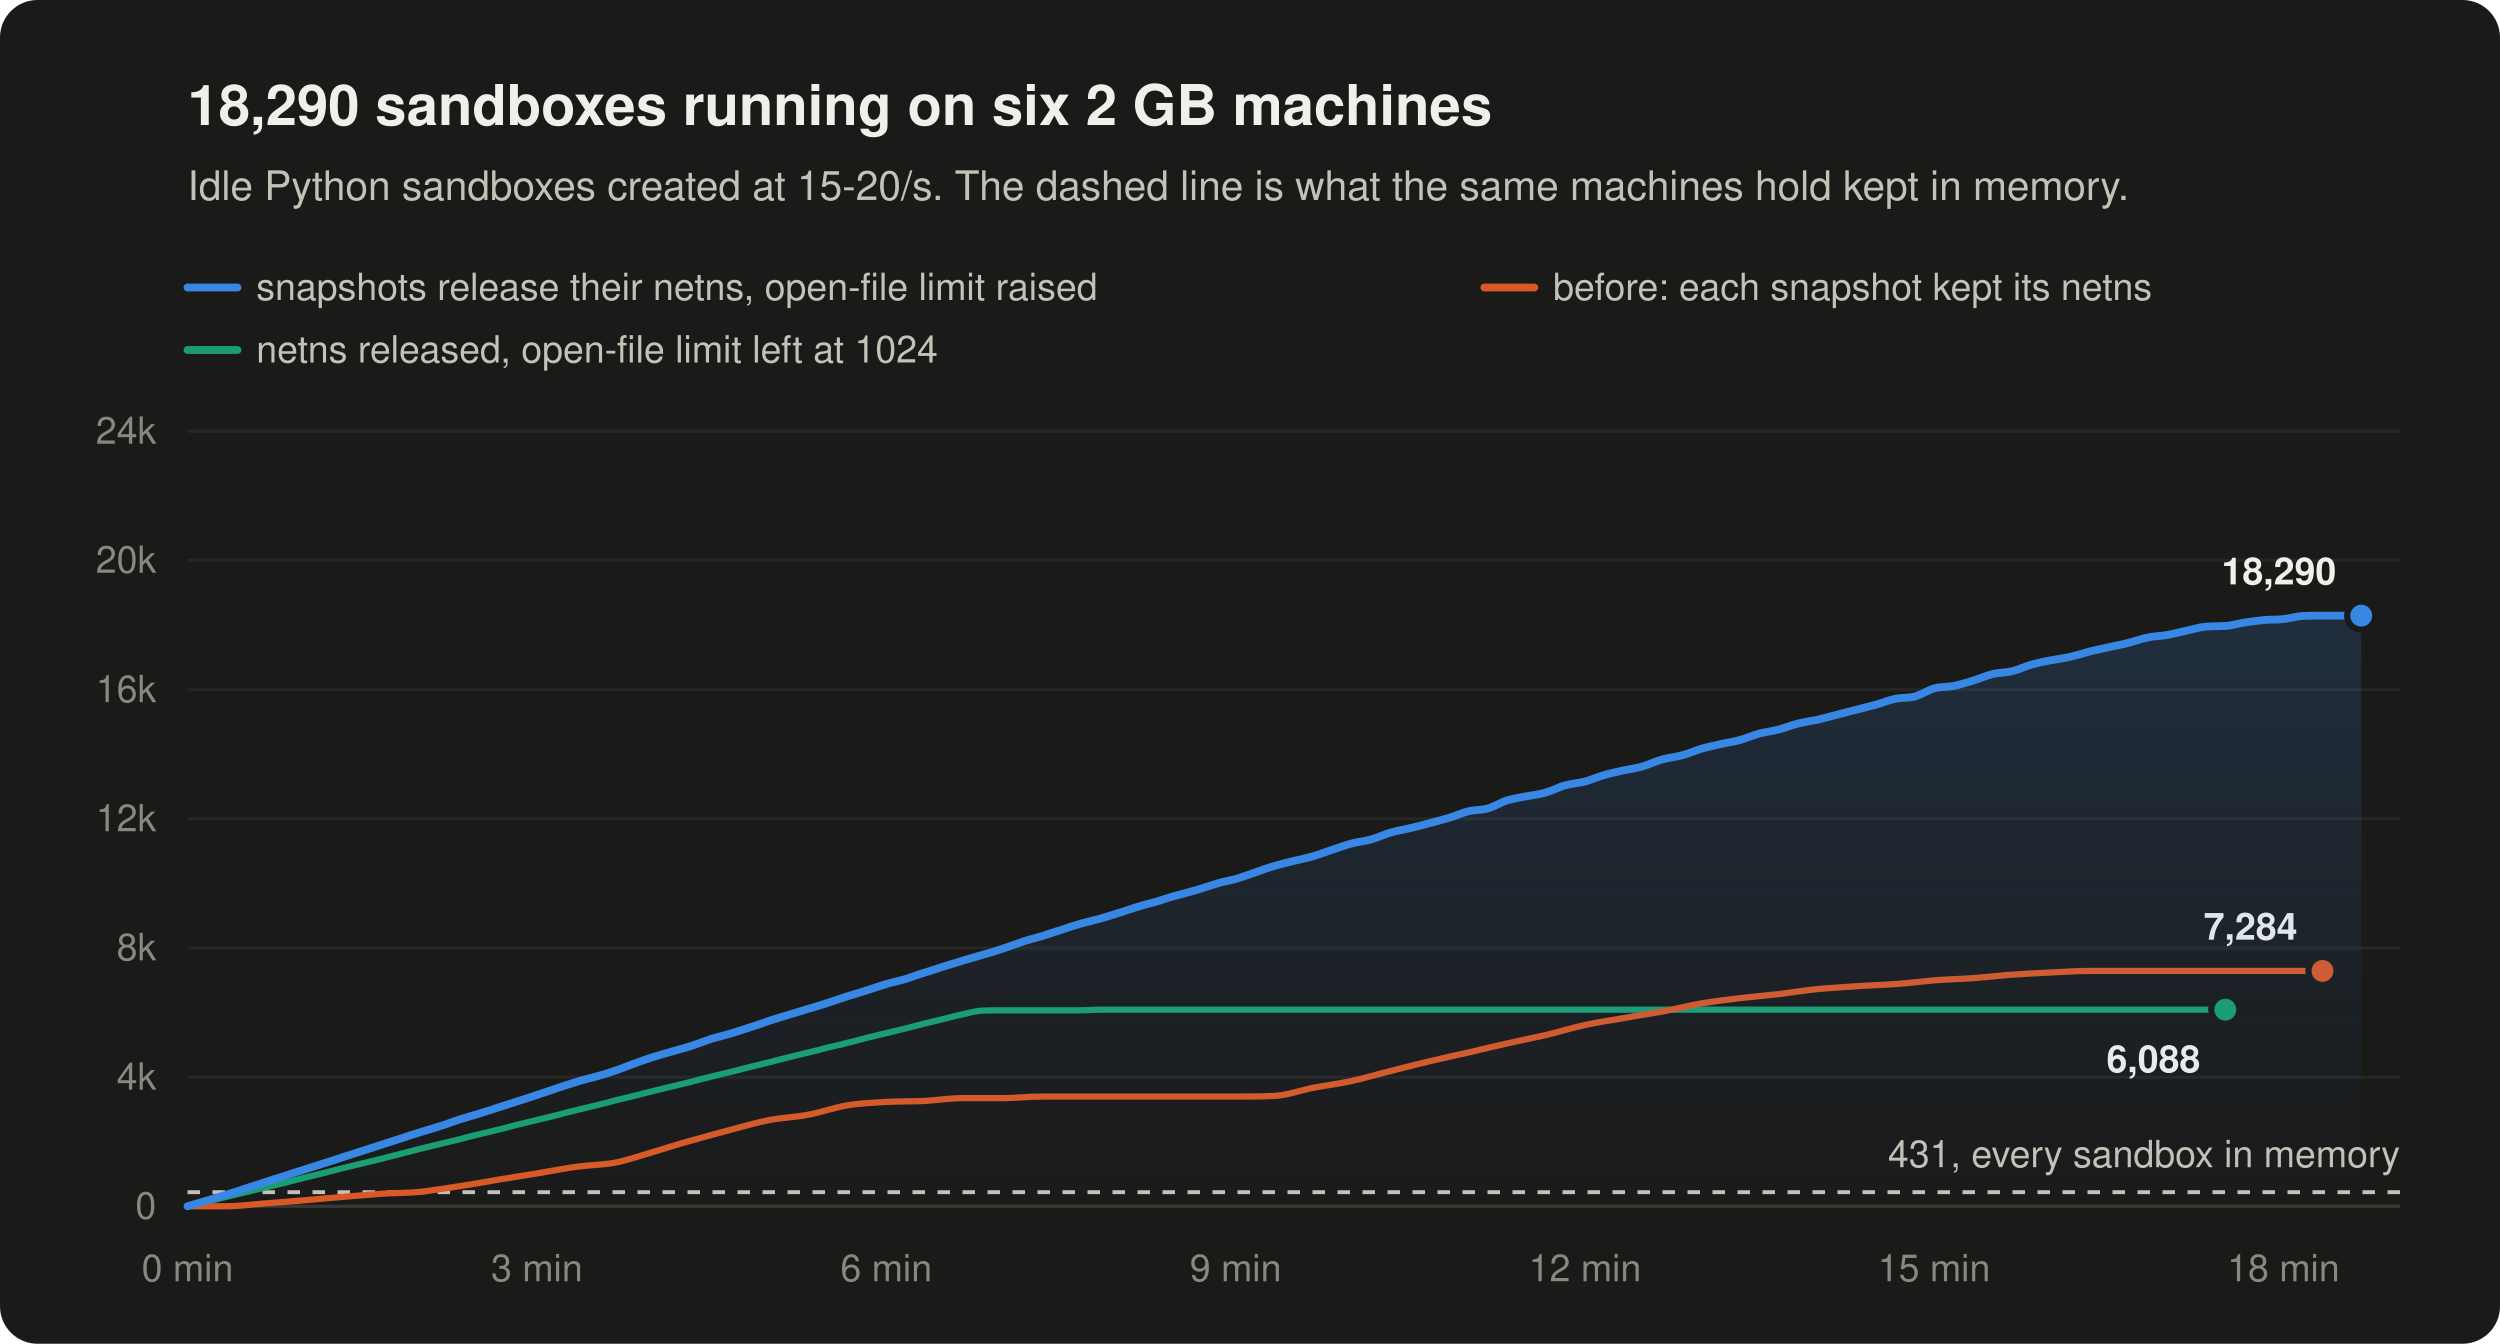
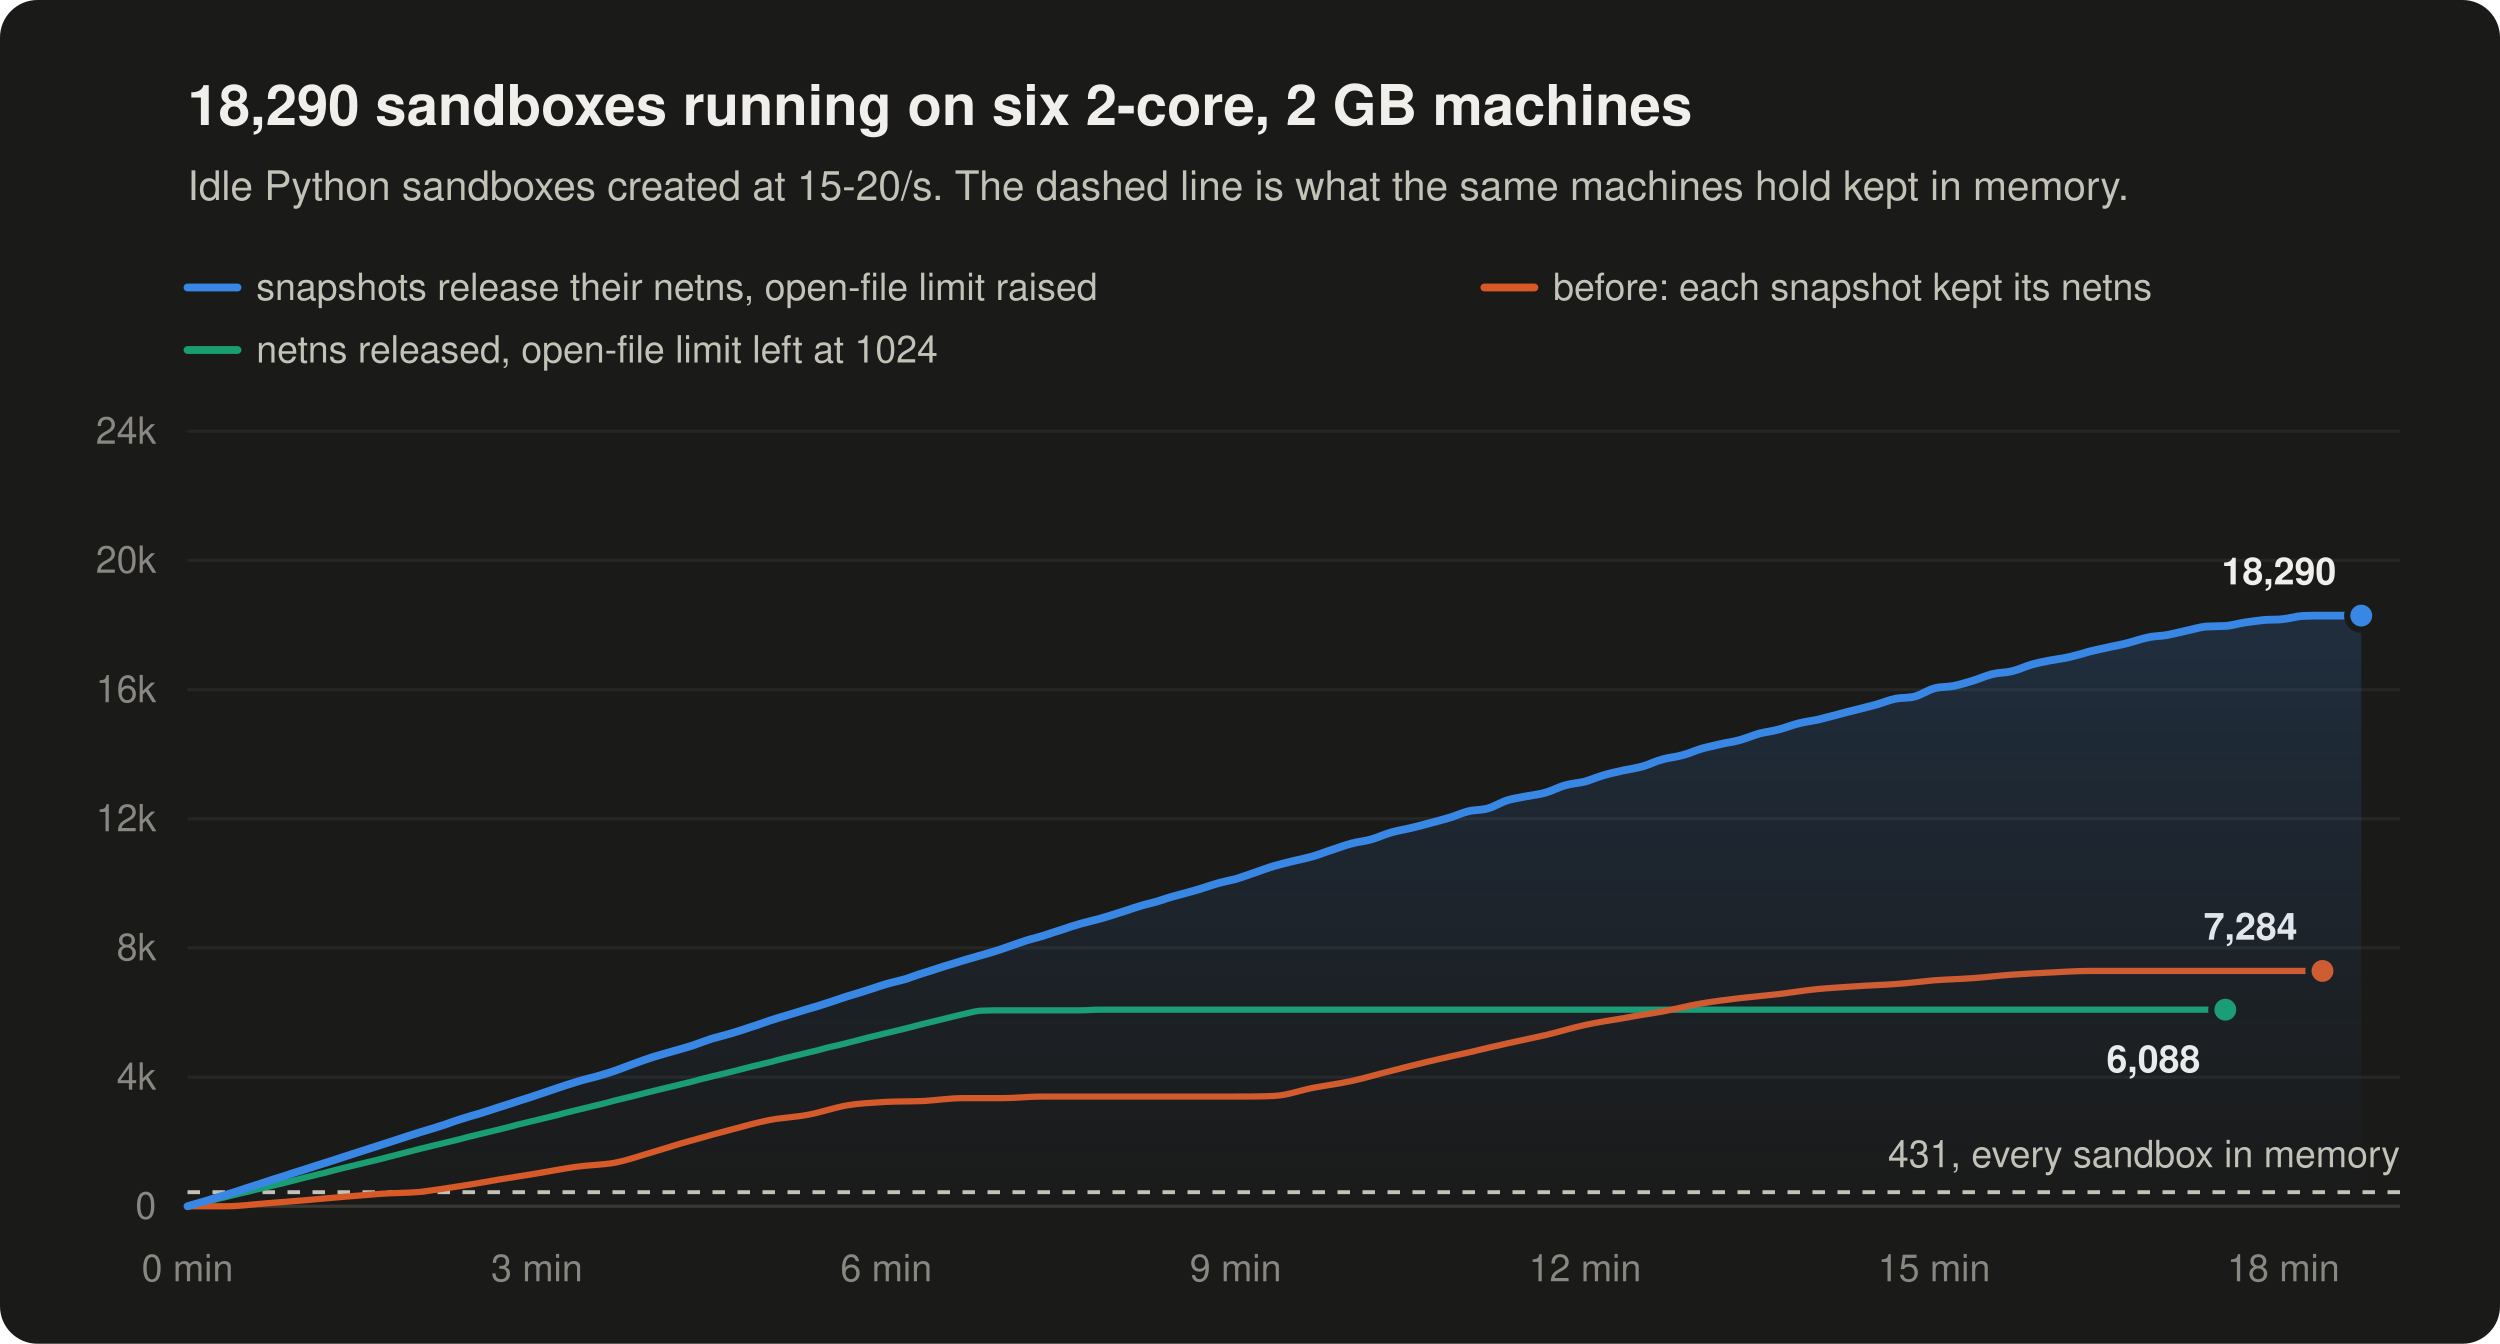
- <svg xmlns="http://www.w3.org/2000/svg" viewBox="0 0 800 430" width="800" height="430" font-family="system-ui, -apple-system, &quot;Segoe UI&quot;, Helvetica, Arial, sans-serif" role="img" aria-label="18,290 sandboxes running on six 2 GB machines">
+ <svg xmlns="http://www.w3.org/2000/svg" viewBox="0 0 800 430" width="800" height="430" font-family="system-ui, -apple-system, &quot;Segoe UI&quot;, Helvetica, Arial, sans-serif" role="img" aria-label="18,290 sandboxes running on six 2-core, 2 GB machines">
  <rect width="800" height="430" rx="12" fill="#1a1a19" />
-   <text x="60.0" y="40.0" font-size="18" font-weight="600" fill="#f0efec" text-anchor="start">18,290 sandboxes running on six 2 GB machines</text>
+   <text x="60.0" y="40.0" font-size="18" font-weight="600" fill="#f0efec" text-anchor="start">18,290 sandboxes running on six 2-core, 2 GB machines</text>
  <text x="60.0" y="64.0" font-size="13" font-weight="400" fill="#c3c2b7" text-anchor="start">Idle Python sandboxes created at 15-20/s. The dashed line is what the same machines hold kept in memory.</text>
  <line x1="60" x2="76" y1="92" y2="92" stroke="#3987e5" stroke-width="2.5" stroke-linecap="round" />
  <text x="82.0" y="96.0" font-size="12" font-weight="400" fill="#c3c2b7" text-anchor="start">snapshots release their netns, open-file limit raised</text>
  <line x1="475" x2="491" y1="92" y2="92" stroke="#d95926" stroke-width="2.5" stroke-linecap="round" />
  <text x="497.0" y="96.0" font-size="12" font-weight="400" fill="#c3c2b7" text-anchor="start">before: each snapshot kept its netns</text>
  <line x1="60" x2="76" y1="112" y2="112" stroke="#199e70" stroke-width="2.5" stroke-linecap="round" />
  <text x="82.0" y="116.0" font-size="12" font-weight="400" fill="#c3c2b7" text-anchor="start">netns released, open-file limit left at 1024</text>
  <line x1="60" x2="768" y1="386.0" y2="386.0" stroke="#383835" />
  <text x="50.0" y="390.0" font-size="12" font-weight="400" fill="#898781" text-anchor="end">0</text>
  <line x1="60" x2="768" y1="344.7" y2="344.7" stroke="#262624" />
  <text x="50.0" y="348.7" font-size="12" font-weight="400" fill="#898781" text-anchor="end">4k</text>
  <line x1="60" x2="768" y1="303.3" y2="303.3" stroke="#262624" />
  <text x="50.0" y="307.3" font-size="12" font-weight="400" fill="#898781" text-anchor="end">8k</text>
  <line x1="60" x2="768" y1="262.0" y2="262.0" stroke="#262624" />
  <text x="50.0" y="266.0" font-size="12" font-weight="400" fill="#898781" text-anchor="end">12k</text>
  <line x1="60" x2="768" y1="220.7" y2="220.7" stroke="#262624" />
  <text x="50.0" y="224.7" font-size="12" font-weight="400" fill="#898781" text-anchor="end">16k</text>
  <line x1="60" x2="768" y1="179.3" y2="179.3" stroke="#262624" />
  <text x="50.0" y="183.3" font-size="12" font-weight="400" fill="#898781" text-anchor="end">20k</text>
  <line x1="60" x2="768" y1="138.0" y2="138.0" stroke="#262624" />
  <text x="50.0" y="142.0" font-size="12" font-weight="400" fill="#898781" text-anchor="end">24k</text>
  <text x="60.0" y="410.0" font-size="12" font-weight="400" fill="#898781" text-anchor="middle">0 min</text>
  <text x="171.8" y="410.0" font-size="12" font-weight="400" fill="#898781" text-anchor="middle">3 min</text>
  <text x="283.6" y="410.0" font-size="12" font-weight="400" fill="#898781" text-anchor="middle">6 min</text>
  <text x="395.4" y="410.0" font-size="12" font-weight="400" fill="#898781" text-anchor="middle">9 min</text>
  <text x="507.2" y="410.0" font-size="12" font-weight="400" fill="#898781" text-anchor="middle">12 min</text>
  <text x="618.9" y="410.0" font-size="12" font-weight="400" fill="#898781" text-anchor="middle">15 min</text>
  <text x="730.7" y="410.0" font-size="12" font-weight="400" fill="#898781" text-anchor="middle">18 min</text>
  <line x1="60" x2="768" y1="381.5" y2="381.5" stroke="#c3c2b7" stroke-width="1.25" stroke-dasharray="4 4" />
  <text x="768.0" y="373.5" font-size="12" font-weight="400" fill="#c3c2b7" text-anchor="end">431, every sandbox in memory</text>
  <path d="M60.0,386.0 C62.1,385.5 64.1,385.0 66.2,384.5 C68.3,384.0 70.4,383.5 72.4,383.0 C74.5,382.5 76.6,382.0 78.6,381.5 C80.7,381.0 82.8,380.5 84.8,380.0 C86.9,379.5 89.0,379.0 91.1,378.5 C93.1,378.0 95.2,377.4 97.3,376.9 C99.3,376.4 101.4,375.9 103.5,375.4 C105.5,374.9 107.6,374.3 109.7,373.8 C111.8,373.3 113.8,372.8 115.9,372.3 C118.0,371.8 120.0,371.3 122.1,370.8 C124.2,370.3 126.2,369.7 128.3,369.2 C130.4,368.7 132.5,368.1 134.5,367.6 C136.6,367.1 138.7,366.6 140.7,366.1 C142.8,365.6 144.9,365.1 146.9,364.6 C149.0,364.0 151.1,363.5 153.2,363.0 C155.2,362.5 157.3,362.0 159.4,361.5 C161.4,361.0 163.5,360.5 165.6,359.9 C167.6,359.4 169.7,358.9 171.8,358.4 C173.9,357.9 175.9,357.4 178.0,356.9 C180.1,356.3 182.1,355.8 184.2,355.3 C186.3,354.8 188.4,354.3 190.4,353.8 C192.5,353.3 194.6,352.8 196.6,352.2 C198.7,351.7 200.8,351.2 202.8,350.7 C204.9,350.2 207.0,349.6 209.1,349.1 C211.1,348.6 213.2,348.1 215.3,347.6 C217.3,347.1 219.4,346.6 221.5,346.1 C223.5,345.5 225.6,345.0 227.7,344.5 C229.8,344.0 231.8,343.5 233.9,343.0 C236.0,342.4 238.0,342.0 240.1,341.4 C242.2,340.9 244.2,340.4 246.3,339.9 C248.4,339.3 250.5,338.8 252.5,338.3 C254.6,337.8 256.7,337.3 258.7,336.8 C260.8,336.3 262.9,335.8 264.9,335.2 C267.0,334.7 269.1,334.3 271.2,333.7 C273.2,333.2 275.3,332.7 277.4,332.1 C279.4,331.6 281.5,331.1 283.6,330.6 C285.6,330.1 287.7,329.6 289.8,329.1 C291.9,328.6 293.9,328.0 296.0,327.5 C298.1,327.0 300.1,326.5 302.2,326.0 C304.3,325.5 306.4,324.9 308.4,324.5 C310.5,324.0 312.6,323.4 314.6,323.4 C316.7,323.3 318.8,323.3 320.8,323.3 C322.9,323.3 325.0,323.3 327.1,323.3 C329.1,323.3 331.2,323.3 333.3,323.3 C335.3,323.3 337.4,323.3 339.5,323.3 C341.5,323.3 343.6,323.3 345.7,323.3 C347.8,323.3 349.8,323.1 351.9,323.1 C354.0,323.1 356.0,323.1 358.1,323.1 C360.2,323.1 362.2,323.1 364.3,323.1 C366.4,323.1 368.5,323.1 370.5,323.1 C372.6,323.1 374.7,323.1 376.7,323.1 C378.8,323.1 380.9,323.1 382.9,323.1 C385.0,323.1 387.1,323.1 389.2,323.1 C391.2,323.1 393.3,323.1 395.4,323.1 C397.4,323.1 399.5,323.1 401.6,323.1 C403.6,323.1 405.7,323.1 407.8,323.1 C409.9,323.1 411.9,323.1 414.0,323.1 C416.1,323.1 418.1,323.1 420.2,323.1 C422.3,323.1 424.4,323.1 426.4,323.1 C428.5,323.1 430.6,323.1 432.6,323.1 C434.7,323.1 436.8,323.1 438.8,323.1 C440.9,323.1 443.0,323.1 445.1,323.1 C447.1,323.1 449.2,323.1 451.3,323.1 C453.3,323.1 455.4,323.1 457.5,323.1 C459.5,323.1 461.6,323.1 463.7,323.1 C465.8,323.1 467.8,323.1 469.9,323.1 C472.0,323.1 474.0,323.1 476.1,323.1 C478.2,323.1 480.2,323.1 482.3,323.1 C484.4,323.1 486.5,323.1 488.5,323.1 C490.6,323.1 492.7,323.1 494.7,323.1 C496.8,323.1 498.9,323.1 500.9,323.1 C503.0,323.1 505.1,323.1 507.2,323.1 C509.2,323.1 511.3,323.1 513.4,323.1 C515.4,323.1 517.5,323.1 519.6,323.1 C521.6,323.1 523.7,323.1 525.8,323.1 C527.9,323.1 529.9,323.1 532.0,323.1 C534.1,323.1 536.1,323.1 538.2,323.1 C540.3,323.1 542.4,323.1 544.4,323.1 C546.5,323.1 548.6,323.1 550.6,323.1 C552.7,323.1 554.8,323.1 556.8,323.1 C558.9,323.1 561.0,323.1 563.1,323.1 C565.1,323.1 567.2,323.1 569.3,323.1 C571.3,323.1 573.4,323.1 575.5,323.1 C577.5,323.1 579.6,323.1 581.7,323.1 C583.8,323.1 585.8,323.1 587.9,323.1 C590.0,323.1 592.0,323.1 594.1,323.1 C596.2,323.1 598.2,323.1 600.3,323.1 C602.4,323.1 604.5,323.1 606.5,323.1 C608.6,323.1 610.7,323.1 612.7,323.1 C614.8,323.1 616.9,323.1 618.9,323.1 C621.0,323.1 623.1,323.1 625.2,323.1 C627.2,323.1 629.3,323.1 631.4,323.1 C633.4,323.1 635.5,323.1 637.6,323.1 C639.6,323.1 641.7,323.1 643.8,323.1 C645.9,323.1 647.9,323.1 650.0,323.1 C652.1,323.1 654.1,323.1 656.2,323.1 C658.3,323.1 660.4,323.1 662.4,323.1 C664.5,323.1 666.6,323.1 668.6,323.1 C670.7,323.1 672.8,323.1 674.8,323.1 C676.9,323.1 679.0,323.1 681.1,323.1 C683.1,323.1 685.2,323.1 687.3,323.1 C689.3,323.1 691.4,323.1 693.5,323.1 C695.5,323.1 697.6,323.1 699.7,323.1 C701.8,323.1 703.8,323.1 705.9,323.1 C708.0,323.1 710.0,323.1 712.1,323.1" fill="none" stroke="#199e70" stroke-width="2" stroke-linecap="round" stroke-linejoin="round" />
  <circle cx="712.1" cy="323.1" r="4.5" fill="#199e70" fill-opacity="1.0" stroke="#1a1a19" stroke-width="2" />
  <text x="704.1" y="343.1" font-size="12" font-weight="600" fill="#f0efec" text-anchor="end">6,088</text>
  <path d="M60.0,386.0 C64.1,386.0 68.3,386.0 72.4,386.0 C76.6,386.0 80.7,385.4 84.8,385.1 C89.0,384.8 93.1,384.4 97.3,384.1 C101.4,383.7 105.5,383.4 109.7,383.0 C113.8,382.7 118.0,382.3 122.1,382.0 C126.2,381.7 130.4,381.8 134.5,381.4 C138.7,380.9 142.8,380.2 146.9,379.6 C151.1,379.0 155.2,378.2 159.4,377.5 C163.5,376.8 167.6,376.2 171.8,375.5 C175.9,374.8 180.1,374.0 184.2,373.4 C188.4,372.8 192.5,372.8 196.6,372.1 C200.8,371.3 204.9,369.8 209.1,368.6 C213.2,367.4 217.3,366.0 221.5,364.9 C225.6,363.7 229.8,362.6 233.9,361.5 C238.0,360.4 242.2,359.2 246.3,358.4 C250.5,357.6 254.6,357.5 258.7,356.7 C262.9,355.9 267.0,354.4 271.2,353.7 C275.3,353.0 279.4,352.9 283.6,352.6 C287.7,352.4 291.9,352.5 296.0,352.3 C300.1,352.0 304.3,351.4 308.4,351.4 C312.6,351.4 316.7,351.4 320.8,351.4 C325.0,351.4 329.1,350.9 333.3,350.9 C337.4,350.9 341.5,350.9 345.7,350.9 C349.8,350.9 354.0,350.9 358.1,350.9 C362.2,350.9 366.4,350.9 370.5,350.9 C374.7,350.9 378.8,350.9 382.9,350.9 C387.1,350.9 391.2,350.9 395.4,350.9 C399.5,350.9 403.6,350.9 407.8,350.7 C411.9,350.5 416.1,348.9 420.2,348.1 C424.4,347.3 428.5,346.8 432.6,345.9 C436.8,345.0 440.9,343.7 445.1,342.7 C449.2,341.6 453.3,340.6 457.5,339.6 C461.6,338.6 465.8,337.7 469.9,336.8 C474.0,335.8 478.2,334.8 482.3,333.9 C486.5,333.0 490.6,332.1 494.7,331.2 C498.9,330.2 503.0,328.9 507.2,328.0 C511.3,327.1 515.4,326.5 519.6,325.8 C523.7,325.0 527.9,324.4 532.0,323.7 C536.1,322.9 540.3,321.8 544.4,321.1 C548.6,320.4 552.7,319.9 556.8,319.4 C561.0,318.9 565.1,318.6 569.3,318.1 C573.4,317.6 577.5,316.9 581.7,316.5 C585.8,316.1 590.0,315.9 594.1,315.6 C598.2,315.3 602.4,315.2 606.5,314.9 C610.7,314.6 614.8,314.1 618.9,313.7 C623.1,313.4 627.2,313.3 631.4,313.0 C635.5,312.7 639.6,312.2 643.8,311.9 C647.9,311.6 652.1,311.4 656.2,311.2 C660.4,311.0 664.5,310.7 668.6,310.7 C672.8,310.7 676.9,310.7 681.1,310.7 C685.2,310.7 689.3,310.7 693.5,310.7 C697.6,310.7 701.8,310.7 705.9,310.7 C710.0,310.7 714.2,310.7 718.3,310.7 C722.5,310.7 726.6,310.7 730.7,310.7 C734.9,310.7 739.0,310.7 743.2,310.7" fill="none" stroke="#d95926" stroke-width="2" stroke-linecap="round" stroke-linejoin="round" />
  <circle cx="743.2" cy="310.7" r="4.5" fill="#d95926" fill-opacity="1.0" stroke="#1a1a19" stroke-width="2" />
  <text x="735.2" y="300.7" font-size="12" font-weight="600" fill="#f0efec" text-anchor="end">7,284</text>
  <defs>
    <linearGradient id="g38" x1="0" y1="0" x2="0" y2="1">
      <stop offset="0" stop-color="#3987e5" stop-opacity="0.18" />
      <stop offset="1" stop-color="#3987e5" stop-opacity="0" />
    </linearGradient>
  </defs>
  <path d="M60.0,386.0 C62.1,385.4 64.1,384.8 66.2,384.2 C68.3,383.5 70.4,382.9 72.4,382.3 C74.5,381.7 76.6,381.0 78.6,380.3 C80.7,379.6 82.8,379.0 84.8,378.3 C86.9,377.6 89.0,376.9 91.1,376.3 C93.1,375.6 95.2,374.9 97.3,374.3 C99.3,373.6 101.4,373.0 103.5,372.3 C105.5,371.7 107.6,371.0 109.7,370.3 C111.8,369.6 113.8,369.0 115.9,368.3 C118.0,367.6 120.0,367.0 122.1,366.3 C124.2,365.6 126.2,365.0 128.3,364.3 C130.4,363.6 132.5,362.9 134.5,362.3 C136.6,361.6 138.7,361.1 140.7,360.4 C142.8,359.8 144.9,358.9 146.9,358.3 C149.0,357.6 151.1,357.0 153.2,356.4 C155.2,355.8 157.3,355.1 159.4,354.4 C161.4,353.8 163.5,353.1 165.6,352.4 C167.6,351.8 169.7,351.1 171.8,350.4 C173.9,349.7 175.9,349.0 178.0,348.3 C180.1,347.6 182.1,346.9 184.2,346.3 C186.3,345.6 188.4,345.1 190.4,344.6 C192.5,344.0 194.6,343.4 196.6,342.7 C198.7,342.0 200.8,341.1 202.8,340.4 C204.9,339.6 207.0,338.9 209.1,338.2 C211.1,337.6 213.2,337.0 215.3,336.4 C217.3,335.8 219.4,335.3 221.5,334.6 C223.5,333.9 225.6,333.1 227.7,332.4 C229.8,331.8 231.8,331.3 233.9,330.7 C236.0,330.1 238.0,329.4 240.1,328.7 C242.2,328.1 244.2,327.3 246.3,326.6 C248.4,325.9 250.5,325.3 252.5,324.7 C254.6,324.1 256.7,323.4 258.7,322.8 C260.8,322.2 262.9,321.6 264.9,320.9 C267.0,320.2 269.1,319.5 271.2,318.8 C273.2,318.2 275.3,317.6 277.4,316.9 C279.4,316.3 281.5,315.5 283.6,314.9 C285.6,314.3 287.7,313.9 289.8,313.3 C291.9,312.6 293.9,311.8 296.0,311.2 C298.1,310.5 300.1,309.9 302.2,309.2 C304.3,308.6 306.4,307.9 308.4,307.3 C310.5,306.7 312.6,306.1 314.6,305.5 C316.7,304.9 318.8,304.3 320.8,303.6 C322.9,302.9 325.0,302.1 327.1,301.4 C329.1,300.7 331.2,300.2 333.3,299.6 C335.3,299.0 337.4,298.2 339.5,297.6 C341.5,296.9 343.6,296.2 345.7,295.6 C347.8,295.0 349.8,294.6 351.9,294.0 C354.0,293.4 356.0,292.8 358.1,292.1 C360.2,291.5 362.2,290.7 364.3,290.1 C366.4,289.4 368.5,289.0 370.5,288.4 C372.6,287.7 374.7,287.0 376.7,286.5 C378.8,285.9 380.9,285.4 382.9,284.8 C385.0,284.2 387.1,283.4 389.2,282.8 C391.2,282.2 393.3,281.8 395.4,281.3 C397.4,280.7 399.5,279.9 401.6,279.2 C403.6,278.5 405.7,277.7 407.8,277.1 C409.9,276.5 411.9,276.0 414.0,275.5 C416.1,275.0 418.1,274.6 420.2,274.0 C422.3,273.4 424.4,272.5 426.4,271.9 C428.5,271.2 430.6,270.4 432.6,269.9 C434.7,269.3 436.8,269.2 438.8,268.6 C440.9,268.0 443.0,267.0 445.1,266.4 C447.1,265.8 449.2,265.5 451.3,265.0 C453.3,264.5 455.4,264.0 457.5,263.4 C459.5,262.9 461.6,262.3 463.7,261.7 C465.8,261.1 467.8,260.1 469.9,259.6 C472.0,259.1 474.0,259.3 476.1,258.7 C478.2,258.1 480.2,256.8 482.3,256.1 C484.4,255.5 486.5,255.2 488.5,254.8 C490.6,254.4 492.7,254.2 494.7,253.6 C496.8,253.0 498.9,251.8 500.9,251.3 C503.0,250.7 505.1,250.6 507.2,250.1 C509.2,249.5 511.3,248.6 513.4,248.0 C515.4,247.4 517.5,247.0 519.6,246.5 C521.6,246.1 523.7,245.8 525.8,245.2 C527.9,244.6 529.9,243.5 532.0,243.0 C534.1,242.4 536.1,242.3 538.2,241.7 C540.3,241.2 542.4,240.2 544.4,239.6 C546.5,239.0 548.6,238.6 550.6,238.1 C552.7,237.6 554.8,237.4 556.8,236.8 C558.9,236.2 561.0,235.3 563.1,234.7 C565.1,234.2 567.2,234.0 569.3,233.4 C571.3,232.9 573.4,232.0 575.5,231.5 C577.5,231.0 579.6,230.7 581.7,230.3 C583.8,229.8 585.8,229.2 587.9,228.7 C590.0,228.1 592.0,227.6 594.1,227.1 C596.2,226.6 598.2,226.0 600.3,225.5 C602.4,224.9 604.5,224.0 606.5,223.6 C608.6,223.2 610.7,223.4 612.7,222.9 C614.8,222.3 616.9,220.9 618.9,220.3 C621.0,219.7 623.1,219.9 625.2,219.5 C627.2,219.1 629.3,218.4 631.4,217.8 C633.4,217.2 635.5,216.2 637.6,215.7 C639.6,215.2 641.7,215.3 643.8,214.8 C645.9,214.3 647.9,213.3 650.0,212.7 C652.1,212.1 654.1,211.7 656.2,211.3 C658.3,210.9 660.4,210.7 662.4,210.2 C664.5,209.7 666.6,209.1 668.6,208.5 C670.7,208.0 672.8,207.5 674.8,207.1 C676.9,206.6 679.0,206.3 681.1,205.7 C683.1,205.2 685.2,204.4 687.3,204.0 C689.3,203.5 691.4,203.6 693.5,203.2 C695.5,202.8 697.6,202.3 699.7,201.8 C701.8,201.4 703.8,200.7 705.9,200.5 C708.0,200.4 710.0,200.4 712.1,200.3 C714.2,200.2 716.2,199.5 718.3,199.2 C720.4,198.9 722.5,198.6 724.5,198.4 C726.6,198.2 728.7,198.4 730.7,198.1 C732.8,197.9 734.9,197.2 736.9,197.1 C739.0,197.0 741.1,197.0 743.2,197.0 C745.2,197.0 747.3,197.0 749.4,197.0 C751.4,197.0 753.5,197.0 755.6,197.0 L755.6,386 L60.0,386 Z" fill="url(#g38)" />
  <path d="M60.0,386.0 C62.1,385.4 64.1,384.8 66.2,384.2 C68.3,383.5 70.4,382.9 72.4,382.3 C74.5,381.7 76.6,381.0 78.6,380.3 C80.7,379.6 82.8,379.0 84.8,378.3 C86.9,377.6 89.0,376.9 91.1,376.3 C93.1,375.6 95.2,374.9 97.3,374.3 C99.3,373.6 101.4,373.0 103.5,372.3 C105.5,371.7 107.6,371.0 109.7,370.3 C111.8,369.6 113.8,369.0 115.9,368.3 C118.0,367.6 120.0,367.0 122.1,366.3 C124.2,365.6 126.2,365.0 128.3,364.3 C130.4,363.6 132.5,362.9 134.5,362.3 C136.6,361.6 138.7,361.1 140.7,360.4 C142.8,359.8 144.9,358.9 146.9,358.3 C149.0,357.6 151.1,357.0 153.2,356.4 C155.2,355.8 157.3,355.1 159.4,354.4 C161.4,353.8 163.5,353.1 165.6,352.4 C167.6,351.8 169.7,351.1 171.8,350.4 C173.9,349.7 175.9,349.0 178.0,348.3 C180.1,347.6 182.1,346.9 184.2,346.3 C186.3,345.6 188.4,345.1 190.4,344.6 C192.5,344.0 194.6,343.4 196.6,342.7 C198.7,342.0 200.8,341.1 202.8,340.4 C204.9,339.6 207.0,338.9 209.1,338.2 C211.1,337.6 213.2,337.0 215.3,336.4 C217.3,335.8 219.4,335.3 221.5,334.6 C223.5,333.9 225.6,333.1 227.7,332.4 C229.8,331.8 231.8,331.3 233.9,330.7 C236.0,330.1 238.0,329.4 240.1,328.7 C242.2,328.1 244.2,327.3 246.3,326.6 C248.4,325.9 250.5,325.3 252.5,324.7 C254.6,324.1 256.7,323.4 258.7,322.8 C260.8,322.2 262.9,321.6 264.9,320.9 C267.0,320.2 269.1,319.5 271.2,318.8 C273.2,318.2 275.3,317.6 277.4,316.9 C279.4,316.3 281.5,315.5 283.6,314.9 C285.6,314.3 287.7,313.9 289.8,313.3 C291.9,312.6 293.9,311.8 296.0,311.2 C298.1,310.5 300.1,309.9 302.2,309.2 C304.3,308.6 306.4,307.9 308.4,307.3 C310.5,306.7 312.6,306.1 314.6,305.5 C316.7,304.9 318.8,304.3 320.8,303.6 C322.9,302.9 325.0,302.1 327.1,301.4 C329.1,300.7 331.2,300.2 333.3,299.6 C335.3,299.0 337.4,298.2 339.5,297.6 C341.5,296.9 343.6,296.2 345.7,295.6 C347.8,295.0 349.8,294.6 351.9,294.0 C354.0,293.4 356.0,292.8 358.1,292.1 C360.2,291.5 362.2,290.7 364.3,290.1 C366.4,289.4 368.5,289.0 370.5,288.4 C372.6,287.7 374.7,287.0 376.7,286.5 C378.8,285.9 380.9,285.4 382.9,284.8 C385.0,284.2 387.1,283.4 389.2,282.8 C391.2,282.2 393.3,281.8 395.4,281.3 C397.4,280.7 399.5,279.9 401.6,279.2 C403.6,278.5 405.7,277.7 407.8,277.1 C409.9,276.5 411.9,276.0 414.0,275.5 C416.1,275.0 418.1,274.6 420.2,274.0 C422.3,273.4 424.4,272.5 426.4,271.9 C428.5,271.2 430.6,270.4 432.6,269.9 C434.7,269.3 436.8,269.2 438.8,268.6 C440.9,268.0 443.0,267.0 445.1,266.4 C447.1,265.8 449.2,265.5 451.3,265.0 C453.3,264.5 455.4,264.0 457.5,263.4 C459.5,262.9 461.6,262.3 463.7,261.7 C465.8,261.1 467.8,260.1 469.9,259.6 C472.0,259.1 474.0,259.3 476.1,258.7 C478.2,258.1 480.2,256.8 482.3,256.1 C484.4,255.5 486.5,255.2 488.5,254.8 C490.6,254.4 492.7,254.2 494.7,253.6 C496.8,253.0 498.9,251.8 500.9,251.3 C503.0,250.7 505.1,250.6 507.2,250.1 C509.2,249.5 511.3,248.6 513.4,248.0 C515.4,247.4 517.5,247.0 519.6,246.5 C521.6,246.1 523.7,245.8 525.8,245.2 C527.9,244.6 529.9,243.5 532.0,243.0 C534.1,242.4 536.1,242.3 538.2,241.7 C540.3,241.2 542.4,240.2 544.4,239.6 C546.5,239.0 548.6,238.6 550.6,238.1 C552.7,237.6 554.8,237.4 556.8,236.8 C558.9,236.2 561.0,235.3 563.1,234.7 C565.1,234.2 567.2,234.0 569.3,233.4 C571.3,232.9 573.4,232.0 575.5,231.5 C577.5,231.0 579.6,230.7 581.7,230.3 C583.8,229.8 585.8,229.2 587.9,228.7 C590.0,228.1 592.0,227.6 594.1,227.1 C596.2,226.6 598.2,226.0 600.3,225.5 C602.4,224.9 604.5,224.0 606.5,223.6 C608.6,223.2 610.7,223.4 612.7,222.9 C614.8,222.3 616.9,220.9 618.9,220.3 C621.0,219.7 623.1,219.9 625.2,219.5 C627.2,219.1 629.3,218.4 631.4,217.8 C633.4,217.2 635.5,216.2 637.6,215.7 C639.6,215.2 641.7,215.3 643.8,214.8 C645.9,214.3 647.9,213.3 650.0,212.7 C652.1,212.1 654.1,211.7 656.2,211.3 C658.3,210.9 660.4,210.7 662.4,210.2 C664.5,209.7 666.6,209.1 668.6,208.5 C670.7,208.0 672.8,207.5 674.8,207.1 C676.9,206.6 679.0,206.3 681.1,205.7 C683.1,205.2 685.2,204.4 687.3,204.0 C689.3,203.5 691.4,203.6 693.5,203.2 C695.5,202.8 697.6,202.3 699.7,201.8 C701.8,201.4 703.8,200.7 705.9,200.5 C708.0,200.4 710.0,200.4 712.1,200.3 C714.2,200.2 716.2,199.5 718.3,199.2 C720.4,198.9 722.5,198.6 724.5,198.4 C726.6,198.2 728.7,198.4 730.7,198.1 C732.8,197.9 734.9,197.2 736.9,197.1 C739.0,197.0 741.1,197.0 743.2,197.0 C745.2,197.0 747.3,197.0 749.4,197.0 C751.4,197.0 753.5,197.0 755.6,197.0" fill="none" stroke="#3987e5" stroke-width="2.5" stroke-linecap="round" stroke-linejoin="round" />
  <circle cx="755.6" cy="197.0" r="4.5" fill="#3987e5" fill-opacity="1.0" stroke="#1a1a19" stroke-width="2" />
  <text x="747.6" y="187.0" font-size="12" font-weight="600" fill="#f0efec" text-anchor="end">18,290</text>
</svg>
